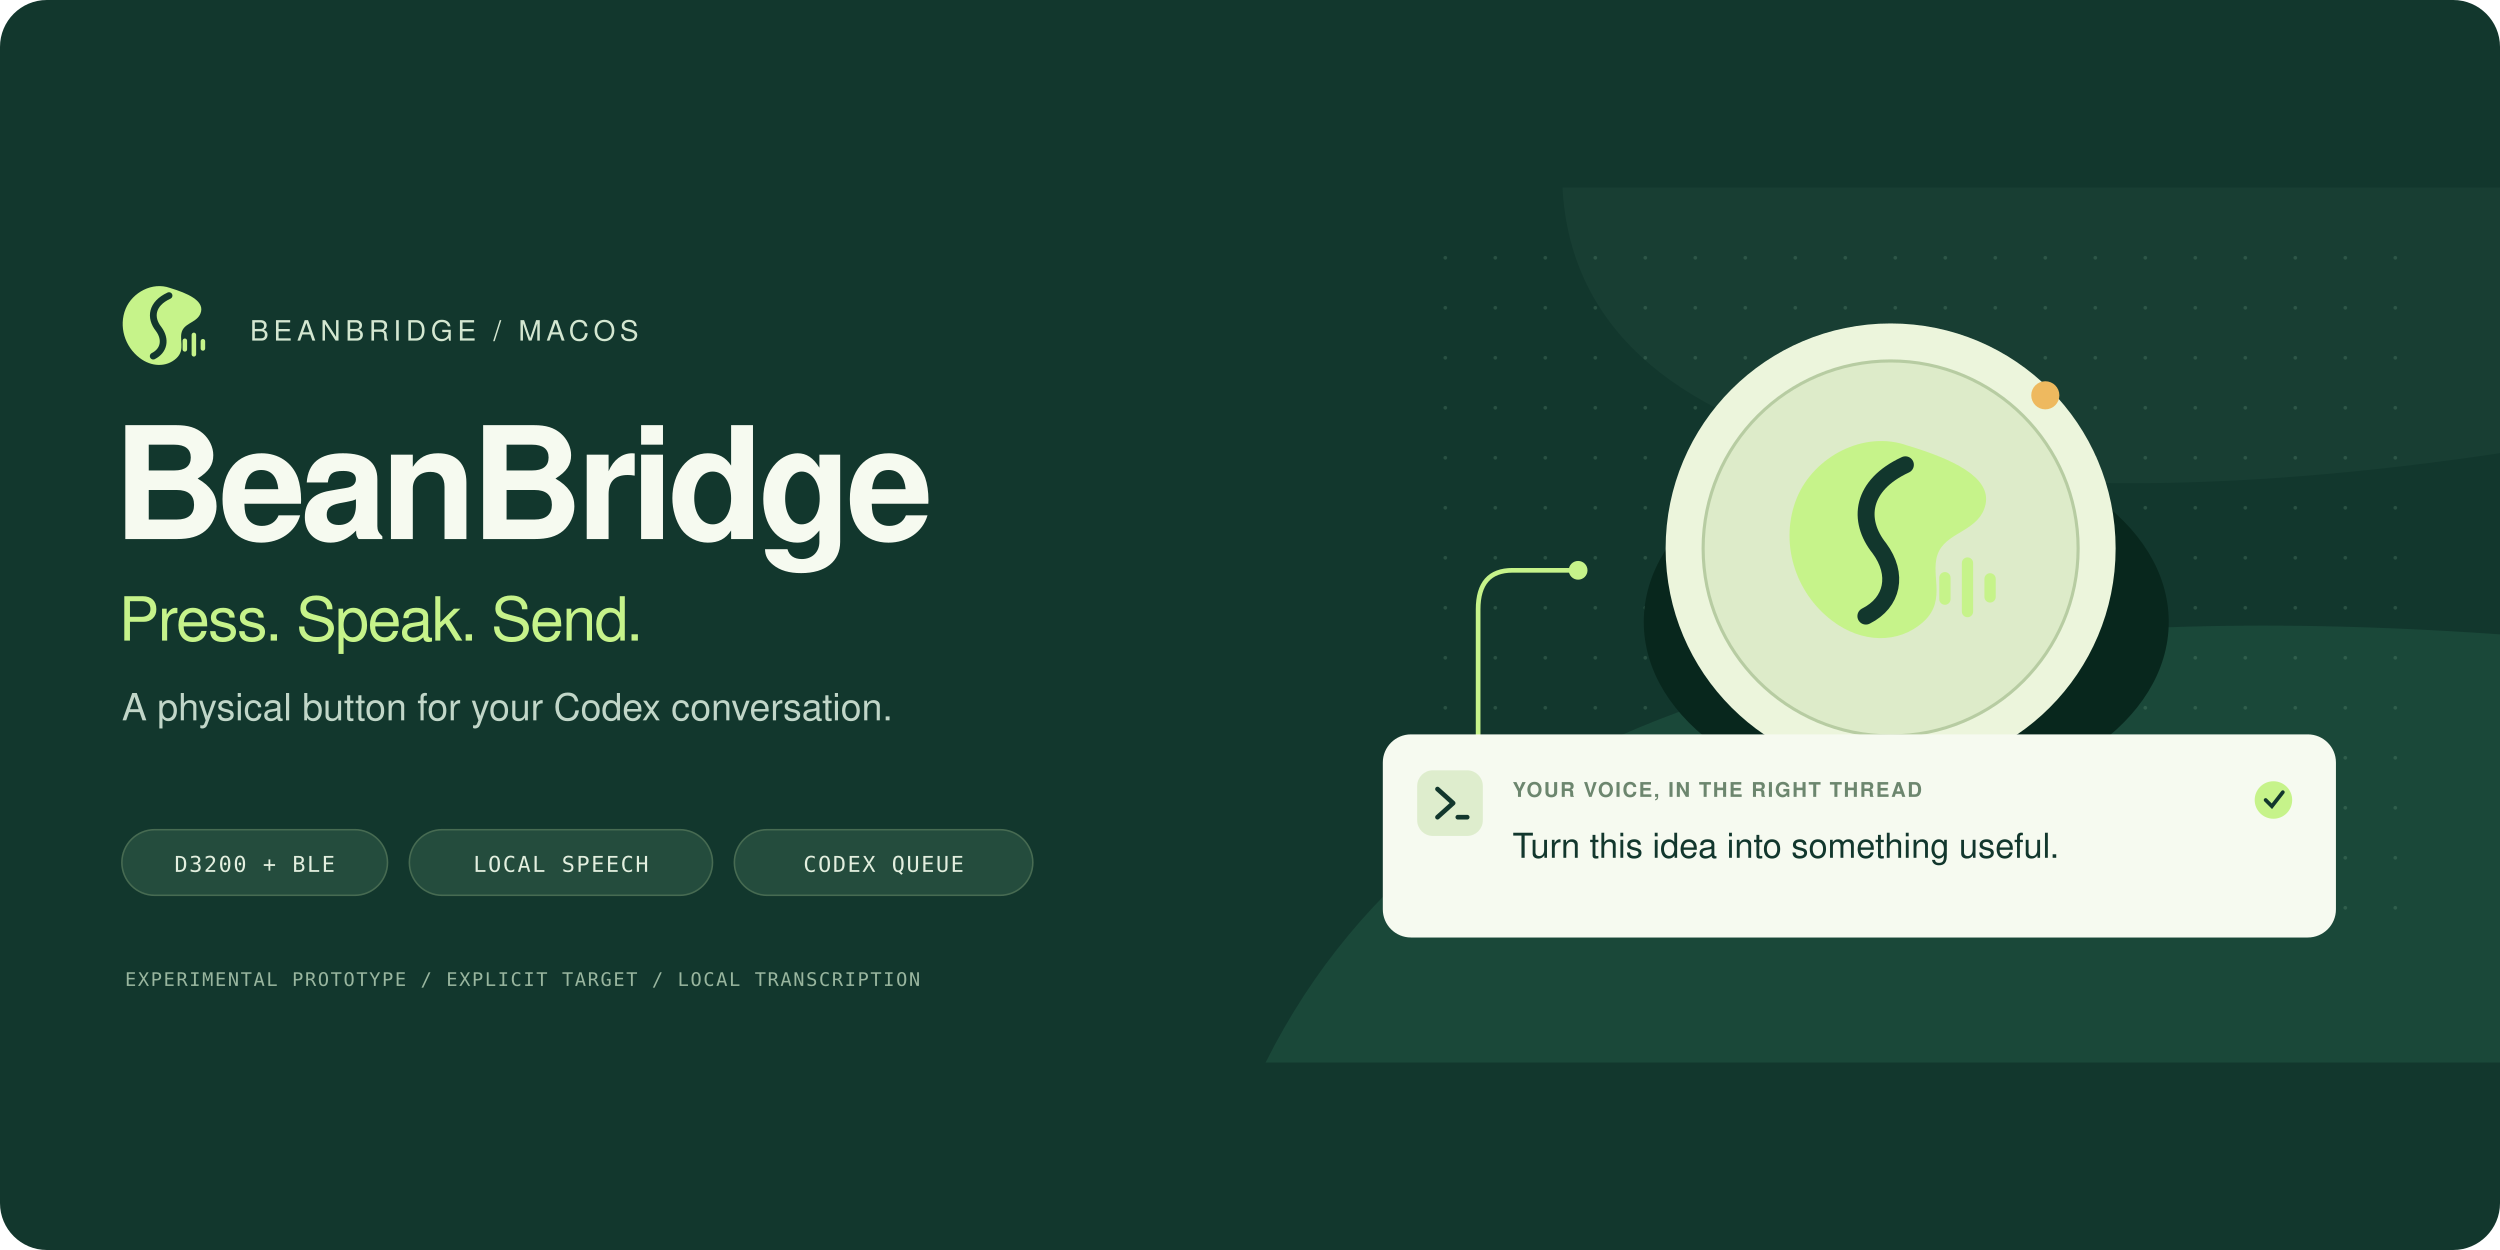
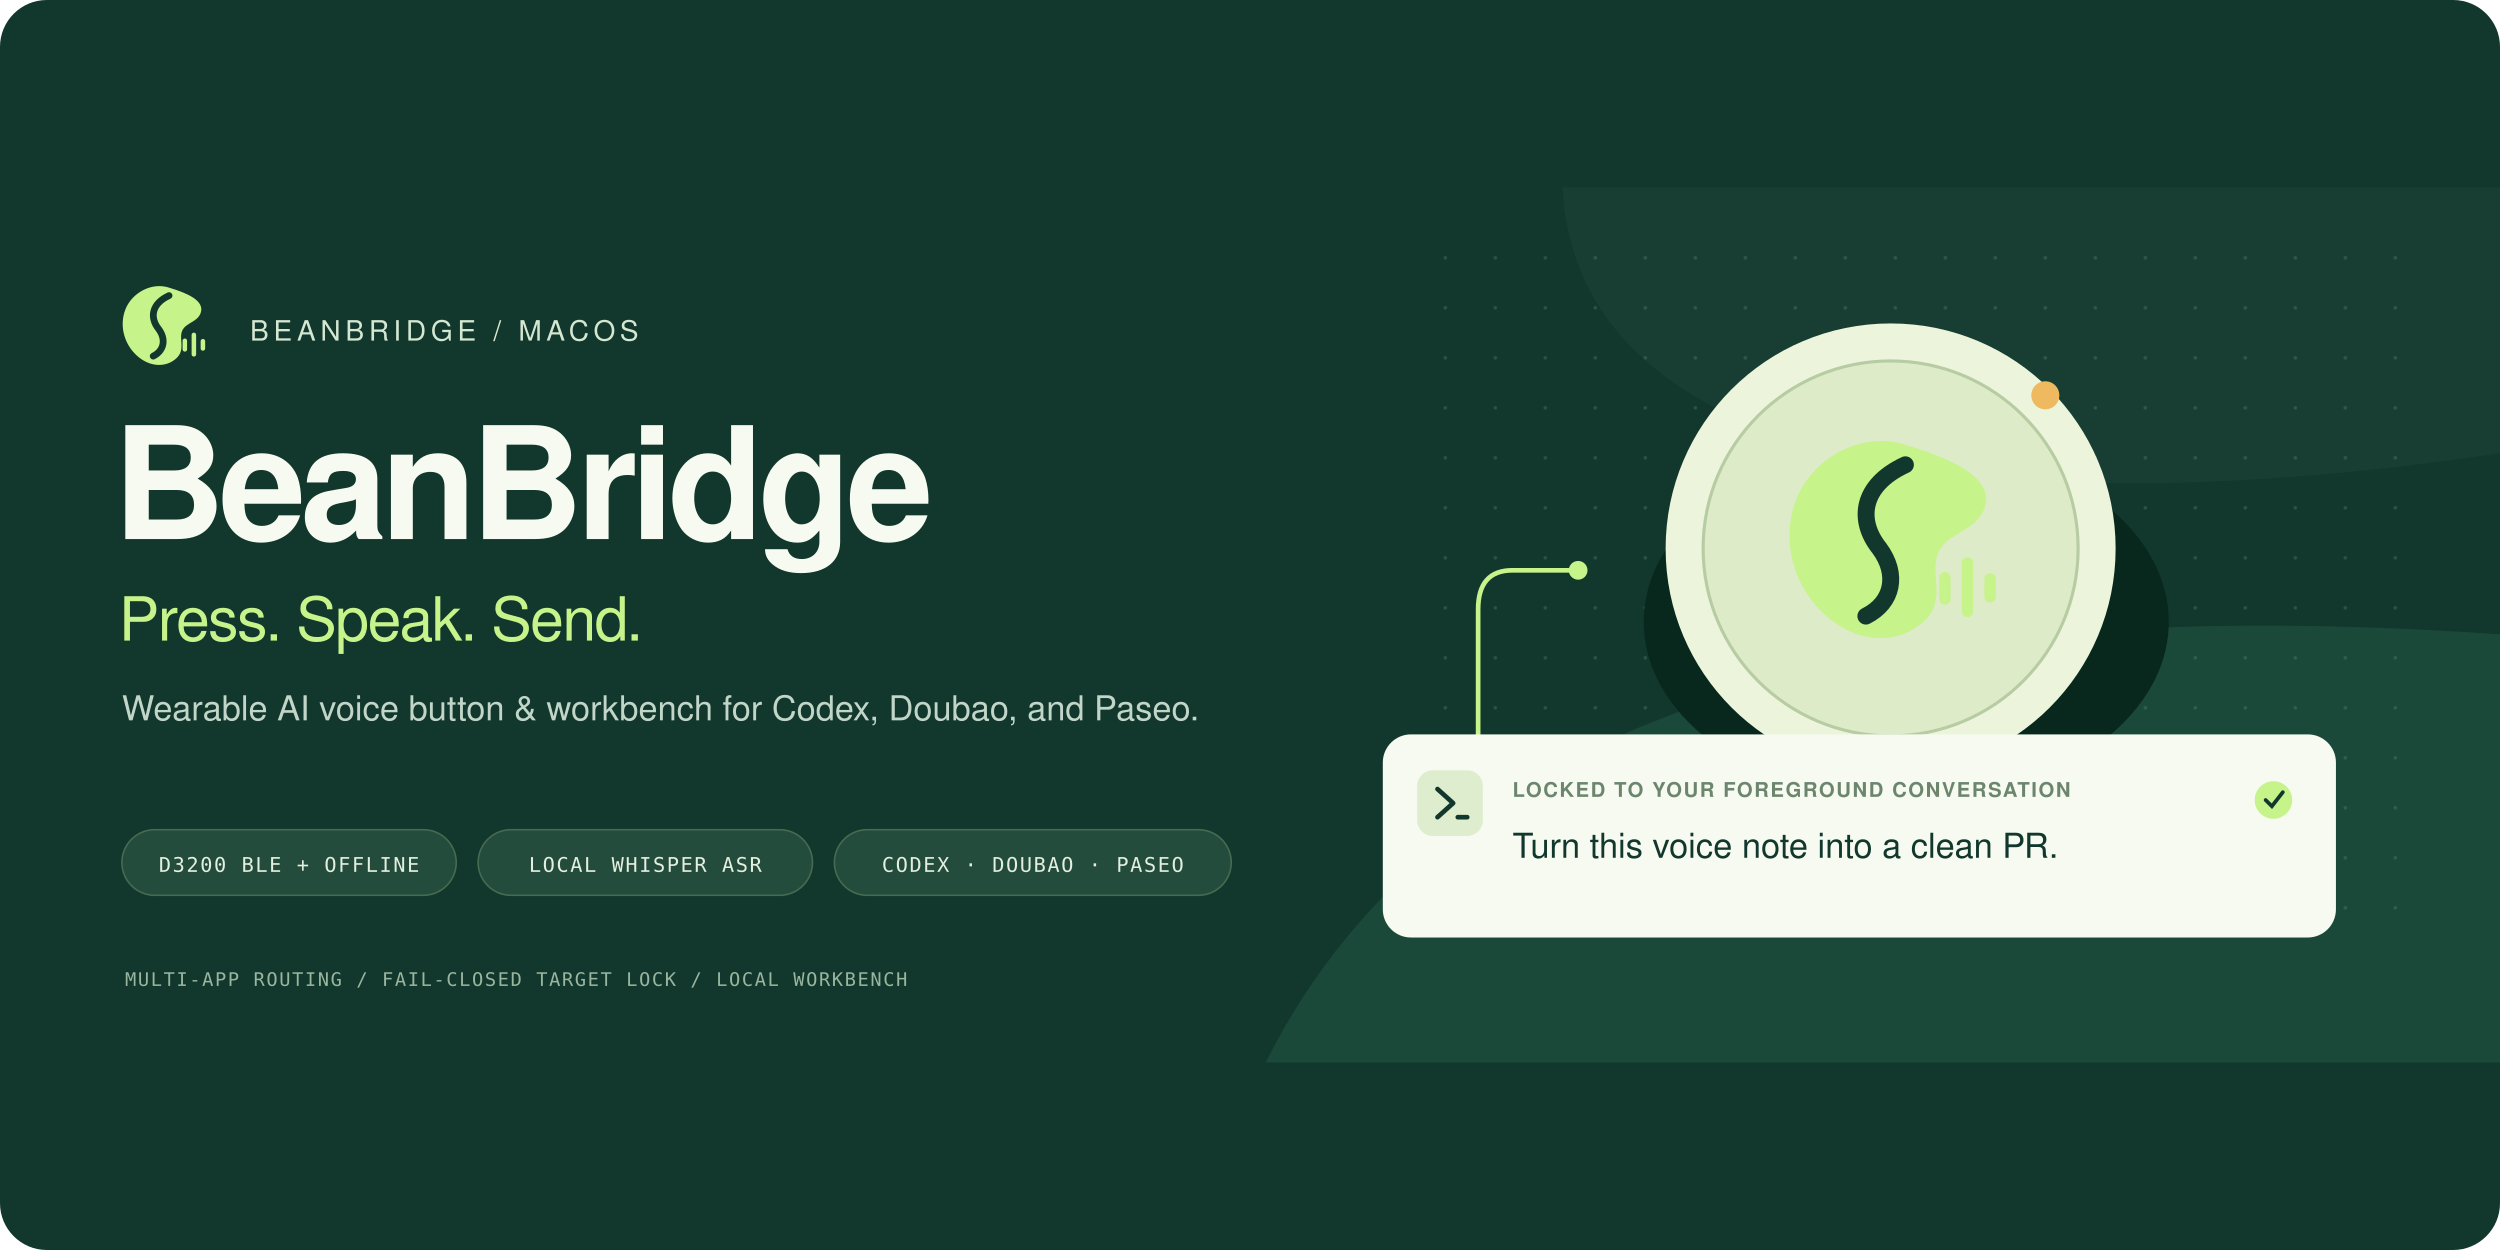
<svg xmlns="http://www.w3.org/2000/svg" width="1280" height="640" viewBox="0 0 1280 640" role="img" aria-label="BeanBridge — Press. Speak. Send.">
  <style>text{font-family:"Helvetica Neue",Helvetica,Arial,sans-serif} .mono{font-family:Menlo,Consolas,monospace}</style>
  <rect width="1280" height="640" rx="24" fill="#12372D" />
  <g transform="translate(0 96.0) scale(0.8)">
    <rect width="1600" height="560" rx="28" fill="#12372D" />
    <path d="M810 560C930 320 1230 260 1600 286V560Z" fill="#1A4839" />
    <path d="M1000 0C1010 190 1300 215 1600 170V0Z" fill="#183E33" />
    <circle cx="925" cy="45" r="1.2" fill="#74A589" opacity=".24" />
    <circle cx="925" cy="77" r="1.2" fill="#74A589" opacity=".24" />
    <circle cx="925" cy="109" r="1.2" fill="#74A589" opacity=".24" />
    <circle cx="925" cy="141" r="1.2" fill="#74A589" opacity=".24" />
    <circle cx="925" cy="173" r="1.2" fill="#74A589" opacity=".24" />
    <circle cx="925" cy="205" r="1.2" fill="#74A589" opacity=".24" />
    <circle cx="925" cy="237" r="1.2" fill="#74A589" opacity=".24" />
    <circle cx="925" cy="269" r="1.2" fill="#74A589" opacity=".24" />
    <circle cx="925" cy="301" r="1.2" fill="#74A589" opacity=".24" />
    <circle cx="925" cy="333" r="1.2" fill="#74A589" opacity=".24" />
    <circle cx="925" cy="365" r="1.2" fill="#74A589" opacity=".24" />
    <circle cx="925" cy="397" r="1.2" fill="#74A589" opacity=".24" />
    <circle cx="925" cy="429" r="1.2" fill="#74A589" opacity=".24" />
    <circle cx="925" cy="461" r="1.2" fill="#74A589" opacity=".24" />
    <circle cx="957" cy="45" r="1.2" fill="#74A589" opacity=".24" />
    <circle cx="957" cy="77" r="1.2" fill="#74A589" opacity=".24" />
    <circle cx="957" cy="109" r="1.2" fill="#74A589" opacity=".24" />
    <circle cx="957" cy="141" r="1.2" fill="#74A589" opacity=".24" />
    <circle cx="957" cy="173" r="1.2" fill="#74A589" opacity=".24" />
    <circle cx="957" cy="205" r="1.2" fill="#74A589" opacity=".24" />
    <circle cx="957" cy="237" r="1.2" fill="#74A589" opacity=".24" />
    <circle cx="957" cy="269" r="1.2" fill="#74A589" opacity=".24" />
    <circle cx="957" cy="301" r="1.2" fill="#74A589" opacity=".24" />
    <circle cx="957" cy="333" r="1.2" fill="#74A589" opacity=".24" />
    <circle cx="957" cy="365" r="1.2" fill="#74A589" opacity=".24" />
    <circle cx="957" cy="397" r="1.2" fill="#74A589" opacity=".24" />
    <circle cx="957" cy="429" r="1.2" fill="#74A589" opacity=".24" />
    <circle cx="957" cy="461" r="1.2" fill="#74A589" opacity=".24" />
    <circle cx="989" cy="45" r="1.2" fill="#74A589" opacity=".24" />
    <circle cx="989" cy="77" r="1.2" fill="#74A589" opacity=".24" />
    <circle cx="989" cy="109" r="1.2" fill="#74A589" opacity=".24" />
    <circle cx="989" cy="141" r="1.2" fill="#74A589" opacity=".24" />
    <circle cx="989" cy="173" r="1.2" fill="#74A589" opacity=".24" />
    <circle cx="989" cy="205" r="1.2" fill="#74A589" opacity=".24" />
    <circle cx="989" cy="237" r="1.2" fill="#74A589" opacity=".24" />
    <circle cx="989" cy="269" r="1.2" fill="#74A589" opacity=".24" />
    <circle cx="989" cy="301" r="1.2" fill="#74A589" opacity=".24" />
    <circle cx="989" cy="333" r="1.2" fill="#74A589" opacity=".24" />
    <circle cx="989" cy="365" r="1.2" fill="#74A589" opacity=".24" />
    <circle cx="989" cy="397" r="1.2" fill="#74A589" opacity=".24" />
    <circle cx="989" cy="429" r="1.2" fill="#74A589" opacity=".24" />
    <circle cx="989" cy="461" r="1.2" fill="#74A589" opacity=".24" />
    <circle cx="1021" cy="45" r="1.2" fill="#74A589" opacity=".24" />
    <circle cx="1021" cy="77" r="1.2" fill="#74A589" opacity=".24" />
    <circle cx="1021" cy="109" r="1.2" fill="#74A589" opacity=".24" />
    <circle cx="1021" cy="141" r="1.2" fill="#74A589" opacity=".24" />
    <circle cx="1021" cy="173" r="1.2" fill="#74A589" opacity=".24" />
    <circle cx="1021" cy="205" r="1.2" fill="#74A589" opacity=".24" />
    <circle cx="1021" cy="237" r="1.2" fill="#74A589" opacity=".24" />
    <circle cx="1021" cy="269" r="1.2" fill="#74A589" opacity=".24" />
    <circle cx="1021" cy="301" r="1.2" fill="#74A589" opacity=".24" />
    <circle cx="1021" cy="333" r="1.2" fill="#74A589" opacity=".24" />
    <circle cx="1021" cy="365" r="1.2" fill="#74A589" opacity=".24" />
    <circle cx="1021" cy="397" r="1.2" fill="#74A589" opacity=".24" />
    <circle cx="1021" cy="429" r="1.2" fill="#74A589" opacity=".24" />
    <circle cx="1021" cy="461" r="1.2" fill="#74A589" opacity=".24" />
    <circle cx="1053" cy="45" r="1.2" fill="#74A589" opacity=".24" />
    <circle cx="1053" cy="77" r="1.2" fill="#74A589" opacity=".24" />
    <circle cx="1053" cy="109" r="1.2" fill="#74A589" opacity=".24" />
    <circle cx="1053" cy="141" r="1.2" fill="#74A589" opacity=".24" />
    <circle cx="1053" cy="173" r="1.2" fill="#74A589" opacity=".24" />
    <circle cx="1053" cy="205" r="1.2" fill="#74A589" opacity=".24" />
    <circle cx="1053" cy="237" r="1.2" fill="#74A589" opacity=".24" />
    <circle cx="1053" cy="269" r="1.2" fill="#74A589" opacity=".24" />
    <circle cx="1053" cy="301" r="1.2" fill="#74A589" opacity=".24" />
    <circle cx="1053" cy="333" r="1.2" fill="#74A589" opacity=".24" />
    <circle cx="1053" cy="365" r="1.2" fill="#74A589" opacity=".24" />
    <circle cx="1053" cy="397" r="1.2" fill="#74A589" opacity=".24" />
    <circle cx="1053" cy="429" r="1.2" fill="#74A589" opacity=".24" />
    <circle cx="1053" cy="461" r="1.2" fill="#74A589" opacity=".24" />
    <circle cx="1085" cy="45" r="1.2" fill="#74A589" opacity=".24" />
    <circle cx="1085" cy="77" r="1.2" fill="#74A589" opacity=".24" />
    <circle cx="1085" cy="109" r="1.2" fill="#74A589" opacity=".24" />
    <circle cx="1085" cy="141" r="1.2" fill="#74A589" opacity=".24" />
    <circle cx="1085" cy="173" r="1.2" fill="#74A589" opacity=".24" />
    <circle cx="1085" cy="205" r="1.2" fill="#74A589" opacity=".24" />
    <circle cx="1085" cy="237" r="1.2" fill="#74A589" opacity=".24" />
    <circle cx="1085" cy="269" r="1.2" fill="#74A589" opacity=".24" />
    <circle cx="1085" cy="301" r="1.2" fill="#74A589" opacity=".24" />
    <circle cx="1085" cy="333" r="1.2" fill="#74A589" opacity=".24" />
    <circle cx="1085" cy="365" r="1.2" fill="#74A589" opacity=".24" />
    <circle cx="1085" cy="397" r="1.2" fill="#74A589" opacity=".24" />
    <circle cx="1085" cy="429" r="1.2" fill="#74A589" opacity=".24" />
    <circle cx="1085" cy="461" r="1.2" fill="#74A589" opacity=".24" />
    <circle cx="1117" cy="45" r="1.2" fill="#74A589" opacity=".24" />
    <circle cx="1117" cy="77" r="1.2" fill="#74A589" opacity=".24" />
    <circle cx="1117" cy="109" r="1.2" fill="#74A589" opacity=".24" />
    <circle cx="1117" cy="141" r="1.2" fill="#74A589" opacity=".24" />
    <circle cx="1117" cy="173" r="1.2" fill="#74A589" opacity=".24" />
    <circle cx="1117" cy="205" r="1.2" fill="#74A589" opacity=".24" />
    <circle cx="1117" cy="237" r="1.2" fill="#74A589" opacity=".24" />
    <circle cx="1117" cy="269" r="1.2" fill="#74A589" opacity=".24" />
    <circle cx="1117" cy="301" r="1.2" fill="#74A589" opacity=".24" />
    <circle cx="1117" cy="333" r="1.2" fill="#74A589" opacity=".24" />
    <circle cx="1117" cy="365" r="1.2" fill="#74A589" opacity=".24" />
    <circle cx="1117" cy="397" r="1.2" fill="#74A589" opacity=".24" />
    <circle cx="1117" cy="429" r="1.2" fill="#74A589" opacity=".24" />
    <circle cx="1117" cy="461" r="1.2" fill="#74A589" opacity=".24" />
    <circle cx="1149" cy="45" r="1.2" fill="#74A589" opacity=".24" />
    <circle cx="1149" cy="77" r="1.2" fill="#74A589" opacity=".24" />
    <circle cx="1149" cy="109" r="1.2" fill="#74A589" opacity=".24" />
    <circle cx="1149" cy="141" r="1.2" fill="#74A589" opacity=".24" />
    <circle cx="1149" cy="173" r="1.2" fill="#74A589" opacity=".24" />
    <circle cx="1149" cy="205" r="1.2" fill="#74A589" opacity=".24" />
    <circle cx="1149" cy="237" r="1.2" fill="#74A589" opacity=".24" />
    <circle cx="1149" cy="269" r="1.2" fill="#74A589" opacity=".24" />
    <circle cx="1149" cy="301" r="1.2" fill="#74A589" opacity=".24" />
    <circle cx="1149" cy="333" r="1.2" fill="#74A589" opacity=".24" />
    <circle cx="1149" cy="365" r="1.2" fill="#74A589" opacity=".24" />
    <circle cx="1149" cy="397" r="1.2" fill="#74A589" opacity=".24" />
    <circle cx="1149" cy="429" r="1.2" fill="#74A589" opacity=".24" />
    <circle cx="1149" cy="461" r="1.2" fill="#74A589" opacity=".24" />
    <circle cx="1181" cy="45" r="1.2" fill="#74A589" opacity=".24" />
    <circle cx="1181" cy="77" r="1.2" fill="#74A589" opacity=".24" />
    <circle cx="1181" cy="109" r="1.2" fill="#74A589" opacity=".24" />
    <circle cx="1181" cy="141" r="1.2" fill="#74A589" opacity=".24" />
    <circle cx="1181" cy="173" r="1.2" fill="#74A589" opacity=".24" />
    <circle cx="1181" cy="205" r="1.2" fill="#74A589" opacity=".24" />
    <circle cx="1181" cy="237" r="1.2" fill="#74A589" opacity=".24" />
    <circle cx="1181" cy="269" r="1.2" fill="#74A589" opacity=".24" />
    <circle cx="1181" cy="301" r="1.2" fill="#74A589" opacity=".24" />
    <circle cx="1181" cy="333" r="1.2" fill="#74A589" opacity=".24" />
    <circle cx="1181" cy="365" r="1.2" fill="#74A589" opacity=".24" />
    <circle cx="1181" cy="397" r="1.2" fill="#74A589" opacity=".24" />
    <circle cx="1181" cy="429" r="1.2" fill="#74A589" opacity=".24" />
    <circle cx="1181" cy="461" r="1.2" fill="#74A589" opacity=".24" />
    <circle cx="1213" cy="45" r="1.2" fill="#74A589" opacity=".24" />
    <circle cx="1213" cy="77" r="1.2" fill="#74A589" opacity=".24" />
    <circle cx="1213" cy="109" r="1.2" fill="#74A589" opacity=".24" />
    <circle cx="1213" cy="141" r="1.2" fill="#74A589" opacity=".24" />
    <circle cx="1213" cy="173" r="1.2" fill="#74A589" opacity=".24" />
    <circle cx="1213" cy="205" r="1.2" fill="#74A589" opacity=".24" />
    <circle cx="1213" cy="237" r="1.2" fill="#74A589" opacity=".24" />
    <circle cx="1213" cy="269" r="1.2" fill="#74A589" opacity=".24" />
    <circle cx="1213" cy="301" r="1.2" fill="#74A589" opacity=".24" />
    <circle cx="1213" cy="333" r="1.2" fill="#74A589" opacity=".24" />
    <circle cx="1213" cy="365" r="1.2" fill="#74A589" opacity=".24" />
    <circle cx="1213" cy="397" r="1.2" fill="#74A589" opacity=".24" />
    <circle cx="1213" cy="429" r="1.2" fill="#74A589" opacity=".24" />
    <circle cx="1213" cy="461" r="1.2" fill="#74A589" opacity=".24" />
    <circle cx="1245" cy="45" r="1.2" fill="#74A589" opacity=".24" />
    <circle cx="1245" cy="77" r="1.2" fill="#74A589" opacity=".24" />
    <circle cx="1245" cy="109" r="1.2" fill="#74A589" opacity=".24" />
    <circle cx="1245" cy="141" r="1.2" fill="#74A589" opacity=".24" />
    <circle cx="1245" cy="173" r="1.2" fill="#74A589" opacity=".24" />
    <circle cx="1245" cy="205" r="1.2" fill="#74A589" opacity=".24" />
    <circle cx="1245" cy="237" r="1.2" fill="#74A589" opacity=".24" />
    <circle cx="1245" cy="269" r="1.2" fill="#74A589" opacity=".24" />
    <circle cx="1245" cy="301" r="1.2" fill="#74A589" opacity=".24" />
    <circle cx="1245" cy="333" r="1.2" fill="#74A589" opacity=".24" />
    <circle cx="1245" cy="365" r="1.2" fill="#74A589" opacity=".24" />
    <circle cx="1245" cy="397" r="1.2" fill="#74A589" opacity=".24" />
    <circle cx="1245" cy="429" r="1.2" fill="#74A589" opacity=".24" />
    <circle cx="1245" cy="461" r="1.2" fill="#74A589" opacity=".24" />
    <circle cx="1277" cy="45" r="1.2" fill="#74A589" opacity=".24" />
    <circle cx="1277" cy="77" r="1.2" fill="#74A589" opacity=".24" />
    <circle cx="1277" cy="109" r="1.2" fill="#74A589" opacity=".24" />
    <circle cx="1277" cy="141" r="1.2" fill="#74A589" opacity=".24" />
    <circle cx="1277" cy="173" r="1.2" fill="#74A589" opacity=".24" />
    <circle cx="1277" cy="205" r="1.2" fill="#74A589" opacity=".24" />
    <circle cx="1277" cy="237" r="1.2" fill="#74A589" opacity=".24" />
    <circle cx="1277" cy="269" r="1.2" fill="#74A589" opacity=".24" />
    <circle cx="1277" cy="301" r="1.2" fill="#74A589" opacity=".24" />
    <circle cx="1277" cy="333" r="1.2" fill="#74A589" opacity=".24" />
    <circle cx="1277" cy="365" r="1.2" fill="#74A589" opacity=".24" />
    <circle cx="1277" cy="397" r="1.2" fill="#74A589" opacity=".24" />
    <circle cx="1277" cy="429" r="1.2" fill="#74A589" opacity=".24" />
    <circle cx="1277" cy="461" r="1.2" fill="#74A589" opacity=".24" />
    <circle cx="1309" cy="45" r="1.2" fill="#74A589" opacity=".24" />
    <circle cx="1309" cy="77" r="1.2" fill="#74A589" opacity=".24" />
    <circle cx="1309" cy="109" r="1.2" fill="#74A589" opacity=".24" />
    <circle cx="1309" cy="141" r="1.2" fill="#74A589" opacity=".24" />
    <circle cx="1309" cy="173" r="1.2" fill="#74A589" opacity=".24" />
    <circle cx="1309" cy="205" r="1.2" fill="#74A589" opacity=".24" />
    <circle cx="1309" cy="237" r="1.2" fill="#74A589" opacity=".24" />
    <circle cx="1309" cy="269" r="1.2" fill="#74A589" opacity=".24" />
    <circle cx="1309" cy="301" r="1.2" fill="#74A589" opacity=".24" />
    <circle cx="1309" cy="333" r="1.2" fill="#74A589" opacity=".24" />
    <circle cx="1309" cy="365" r="1.2" fill="#74A589" opacity=".24" />
    <circle cx="1309" cy="397" r="1.2" fill="#74A589" opacity=".24" />
    <circle cx="1309" cy="429" r="1.2" fill="#74A589" opacity=".24" />
    <circle cx="1309" cy="461" r="1.2" fill="#74A589" opacity=".24" />
    <circle cx="1341" cy="45" r="1.2" fill="#74A589" opacity=".24" />
    <circle cx="1341" cy="77" r="1.2" fill="#74A589" opacity=".24" />
    <circle cx="1341" cy="109" r="1.2" fill="#74A589" opacity=".24" />
    <circle cx="1341" cy="141" r="1.2" fill="#74A589" opacity=".24" />
    <circle cx="1341" cy="173" r="1.2" fill="#74A589" opacity=".24" />
    <circle cx="1341" cy="205" r="1.2" fill="#74A589" opacity=".24" />
    <circle cx="1341" cy="237" r="1.2" fill="#74A589" opacity=".24" />
    <circle cx="1341" cy="269" r="1.2" fill="#74A589" opacity=".24" />
    <circle cx="1341" cy="301" r="1.2" fill="#74A589" opacity=".24" />
    <circle cx="1341" cy="333" r="1.2" fill="#74A589" opacity=".24" />
    <circle cx="1341" cy="365" r="1.2" fill="#74A589" opacity=".24" />
    <circle cx="1341" cy="397" r="1.2" fill="#74A589" opacity=".24" />
    <circle cx="1341" cy="429" r="1.2" fill="#74A589" opacity=".24" />
    <circle cx="1341" cy="461" r="1.2" fill="#74A589" opacity=".24" />
    <circle cx="1373" cy="45" r="1.2" fill="#74A589" opacity=".24" />
    <circle cx="1373" cy="77" r="1.2" fill="#74A589" opacity=".24" />
    <circle cx="1373" cy="109" r="1.2" fill="#74A589" opacity=".24" />
    <circle cx="1373" cy="141" r="1.2" fill="#74A589" opacity=".24" />
    <circle cx="1373" cy="173" r="1.2" fill="#74A589" opacity=".24" />
    <circle cx="1373" cy="205" r="1.2" fill="#74A589" opacity=".24" />
    <circle cx="1373" cy="237" r="1.2" fill="#74A589" opacity=".24" />
    <circle cx="1373" cy="269" r="1.2" fill="#74A589" opacity=".24" />
    <circle cx="1373" cy="301" r="1.2" fill="#74A589" opacity=".24" />
    <circle cx="1373" cy="333" r="1.2" fill="#74A589" opacity=".24" />
    <circle cx="1373" cy="365" r="1.2" fill="#74A589" opacity=".24" />
    <circle cx="1373" cy="397" r="1.2" fill="#74A589" opacity=".24" />
    <circle cx="1373" cy="429" r="1.2" fill="#74A589" opacity=".24" />
    <circle cx="1373" cy="461" r="1.2" fill="#74A589" opacity=".24" />
    <circle cx="1405" cy="45" r="1.2" fill="#74A589" opacity=".24" />
    <circle cx="1405" cy="77" r="1.2" fill="#74A589" opacity=".24" />
    <circle cx="1405" cy="109" r="1.2" fill="#74A589" opacity=".24" />
    <circle cx="1405" cy="141" r="1.2" fill="#74A589" opacity=".24" />
    <circle cx="1405" cy="173" r="1.2" fill="#74A589" opacity=".24" />
    <circle cx="1405" cy="205" r="1.2" fill="#74A589" opacity=".24" />
    <circle cx="1405" cy="237" r="1.2" fill="#74A589" opacity=".24" />
    <circle cx="1405" cy="269" r="1.2" fill="#74A589" opacity=".24" />
    <circle cx="1405" cy="301" r="1.2" fill="#74A589" opacity=".24" />
    <circle cx="1405" cy="333" r="1.2" fill="#74A589" opacity=".24" />
    <circle cx="1405" cy="365" r="1.2" fill="#74A589" opacity=".24" />
    <circle cx="1405" cy="397" r="1.2" fill="#74A589" opacity=".24" />
    <circle cx="1405" cy="429" r="1.2" fill="#74A589" opacity=".24" />
    <circle cx="1405" cy="461" r="1.2" fill="#74A589" opacity=".24" />
    <circle cx="1437" cy="45" r="1.2" fill="#74A589" opacity=".24" />
    <circle cx="1437" cy="77" r="1.2" fill="#74A589" opacity=".24" />
    <circle cx="1437" cy="109" r="1.2" fill="#74A589" opacity=".24" />
    <circle cx="1437" cy="141" r="1.2" fill="#74A589" opacity=".24" />
    <circle cx="1437" cy="173" r="1.2" fill="#74A589" opacity=".24" />
    <circle cx="1437" cy="205" r="1.2" fill="#74A589" opacity=".24" />
    <circle cx="1437" cy="237" r="1.2" fill="#74A589" opacity=".24" />
    <circle cx="1437" cy="269" r="1.2" fill="#74A589" opacity=".24" />
    <circle cx="1437" cy="301" r="1.2" fill="#74A589" opacity=".24" />
    <circle cx="1437" cy="333" r="1.2" fill="#74A589" opacity=".24" />
    <circle cx="1437" cy="365" r="1.2" fill="#74A589" opacity=".24" />
    <circle cx="1437" cy="397" r="1.2" fill="#74A589" opacity=".24" />
    <circle cx="1437" cy="429" r="1.2" fill="#74A589" opacity=".24" />
    <circle cx="1437" cy="461" r="1.2" fill="#74A589" opacity=".24" />
    <circle cx="1469" cy="45" r="1.2" fill="#74A589" opacity=".24" />
    <circle cx="1469" cy="77" r="1.2" fill="#74A589" opacity=".24" />
    <circle cx="1469" cy="109" r="1.2" fill="#74A589" opacity=".24" />
    <circle cx="1469" cy="141" r="1.2" fill="#74A589" opacity=".24" />
    <circle cx="1469" cy="173" r="1.2" fill="#74A589" opacity=".24" />
    <circle cx="1469" cy="205" r="1.2" fill="#74A589" opacity=".24" />
    <circle cx="1469" cy="237" r="1.2" fill="#74A589" opacity=".24" />
    <circle cx="1469" cy="269" r="1.2" fill="#74A589" opacity=".24" />
    <circle cx="1469" cy="301" r="1.2" fill="#74A589" opacity=".24" />
    <circle cx="1469" cy="333" r="1.2" fill="#74A589" opacity=".24" />
    <circle cx="1469" cy="365" r="1.2" fill="#74A589" opacity=".24" />
    <circle cx="1469" cy="397" r="1.2" fill="#74A589" opacity=".24" />
    <circle cx="1469" cy="429" r="1.2" fill="#74A589" opacity=".24" />
    <circle cx="1469" cy="461" r="1.2" fill="#74A589" opacity=".24" />
    <circle cx="1501" cy="45" r="1.2" fill="#74A589" opacity=".24" />
    <circle cx="1501" cy="77" r="1.2" fill="#74A589" opacity=".24" />
    <circle cx="1501" cy="109" r="1.2" fill="#74A589" opacity=".24" />
    <circle cx="1501" cy="141" r="1.2" fill="#74A589" opacity=".24" />
    <circle cx="1501" cy="173" r="1.2" fill="#74A589" opacity=".24" />
    <circle cx="1501" cy="205" r="1.2" fill="#74A589" opacity=".24" />
    <circle cx="1501" cy="237" r="1.2" fill="#74A589" opacity=".24" />
    <circle cx="1501" cy="269" r="1.2" fill="#74A589" opacity=".24" />
    <circle cx="1501" cy="301" r="1.2" fill="#74A589" opacity=".24" />
    <circle cx="1501" cy="333" r="1.2" fill="#74A589" opacity=".24" />
    <circle cx="1501" cy="365" r="1.2" fill="#74A589" opacity=".24" />
    <circle cx="1501" cy="397" r="1.2" fill="#74A589" opacity=".24" />
    <circle cx="1501" cy="429" r="1.2" fill="#74A589" opacity=".24" />
    <circle cx="1501" cy="461" r="1.2" fill="#74A589" opacity=".24" />
    <circle cx="1533" cy="45" r="1.2" fill="#74A589" opacity=".24" />
    <circle cx="1533" cy="77" r="1.2" fill="#74A589" opacity=".24" />
    <circle cx="1533" cy="109" r="1.2" fill="#74A589" opacity=".24" />
    <circle cx="1533" cy="141" r="1.2" fill="#74A589" opacity=".24" />
    <circle cx="1533" cy="173" r="1.2" fill="#74A589" opacity=".24" />
    <circle cx="1533" cy="205" r="1.2" fill="#74A589" opacity=".24" />
    <circle cx="1533" cy="237" r="1.2" fill="#74A589" opacity=".24" />
    <circle cx="1533" cy="269" r="1.2" fill="#74A589" opacity=".24" />
    <circle cx="1533" cy="301" r="1.2" fill="#74A589" opacity=".24" />
    <circle cx="1533" cy="333" r="1.2" fill="#74A589" opacity=".24" />
    <circle cx="1533" cy="365" r="1.2" fill="#74A589" opacity=".24" />
    <circle cx="1533" cy="397" r="1.2" fill="#74A589" opacity=".24" />
    <circle cx="1533" cy="429" r="1.2" fill="#74A589" opacity=".24" />
    <circle cx="1533" cy="461" r="1.2" fill="#74A589" opacity=".24" />
    <g transform="translate(68 53) scale(0.2890625)">
      <rect width="256" height="256" rx="62" fill="#12372D" />
      <path d="M141 39C102 25 58 49 43 85C27 124 41 169 74 194C100 214 133 215 155 195C177 175 159 151 169 132C178 115 205 114 210 91C215 67 181 51 141 39Z" fill="#C6F38A" />
      <path d="M139 56C100 74 96 105 116 130C133 153 128 178 104 190" fill="none" stroke="#12372D" stroke-width="15" stroke-linecap="round" />
      <path d="M174 156V175M194 143V186M214 157V173" fill="none" stroke="#C6F38A" stroke-width="10" stroke-linecap="round" />
    </g>
    <text x="160" y="98" font-size="18" fill="#D4E7D1" font-weight="500" text-anchor="start" letter-spacing="3">BEANBRIDGE / MACOS</text>
    <text x="72" y="225" font-size="100" fill="#F6FAF0" font-weight="600" text-anchor="start" letter-spacing="-4">BeanBridge</text>
    <text x="76" y="290" font-size="39" fill="#C6F38A" font-weight="500" text-anchor="start" letter-spacing="-1">Press. Speak. Send.</text>
-     <text x="78" y="341" font-size="24" fill="#C1D6C8" font-weight="400" text-anchor="start">A physical button for your Codex conversation.</text>
-     <rect x="78" y="411" width="170" height="42" rx="21" fill="#244C3D" stroke="#476B52" />
-     <text x="163.0" y="438" font-size="14" fill="#E3EFDF" font-weight="500" text-anchor="middle" class="mono" letter-spacing="1">D3200 + BLE</text>
-     <rect x="262" y="411" width="194" height="42" rx="21" fill="#244C3D" stroke="#476B52" />
-     <text x="359.0" y="438" font-size="14" fill="#E3EFDF" font-weight="500" text-anchor="middle" class="mono" letter-spacing="1">LOCAL SPEECH</text>
-     <rect x="470" y="411" width="191" height="42" rx="21" fill="#244C3D" stroke="#476B52" />
-     <text x="565.5" y="438" font-size="14" fill="#E3EFDF" font-weight="500" text-anchor="middle" class="mono" letter-spacing="1">CODEX QUEUE</text>
-     <text x="80" y="511" font-size="12" fill="#99B69F" font-weight="400" text-anchor="start" class="mono" letter-spacing="1">EXPERIMENTAL PROTOTYPE  /  EXPLICIT TARGET  /  LOCAL TRANSCRIPTION</text>
+     <text x="78" y="341" font-size="22" fill="#C1D6C8" font-weight="400" text-anchor="start">Wearable AI voice button &amp; workbench for Codex, Doubao, and Paseo.</text>
+     <rect x="78" y="411" width="214" height="42" rx="21" fill="#244C3D" stroke="#476B52" />
+     <text x="185.0" y="438" font-size="13" fill="#E3EFDF" font-weight="500" text-anchor="middle" class="mono" letter-spacing="1">D3200 BLE + OFFLINE</text>
+     <rect x="306" y="411" width="214" height="42" rx="21" fill="#244C3D" stroke="#476B52" />
+     <text x="413.0" y="438" font-size="13" fill="#E3EFDF" font-weight="500" text-anchor="middle" class="mono" letter-spacing="1">LOCAL WHISPER ASR</text>
+     <rect x="534" y="411" width="254" height="42" rx="21" fill="#244C3D" stroke="#476B52" />
+     <text x="661.0" y="438" font-size="13" fill="#E3EFDF" font-weight="500" text-anchor="middle" class="mono" letter-spacing="1">CODEX · DOUBAO · PASEO</text>
+     <text x="80" y="511" font-size="12" fill="#99B69F" font-weight="400" text-anchor="start" class="mono" letter-spacing="1">MULTI-APP ROUTING  /  FAIL-CLOSED TARGET LOCK  /  LOCAL WORKBENCH</text>
    <ellipse cx="1220" cy="278" rx="168" ry="115" fill="#08271D" />
    <circle cx="1210" cy="231" r="144" fill="#ECF5DC" />
    <circle cx="1210" cy="231" r="120" fill="#DDEBC9" stroke="#B7CCA2" stroke-width="2" />
    <g transform="translate(1119 137) scale(0.7226562)">
      <path d="M141 39C102 25 58 49 43 85C27 124 41 169 74 194C100 214 133 215 155 195C177 175 159 151 169 132C178 115 205 114 210 91C215 67 181 51 141 39Z" fill="#C6F38A" />
      <path d="M139 56C100 74 96 105 116 130C133 153 128 178 104 190" fill="none" stroke="#12372D" stroke-width="15" stroke-linecap="round" />
      <path d="M174 156V175M194 143V186M214 157V173" fill="none" stroke="#C6F38A" stroke-width="10" stroke-linecap="round" />
    </g>
    <circle cx="1309" cy="133" r="9" fill="#EEB95F" />
    <path d="M1010 245H968Q946 245 946 270V355" fill="none" stroke="#C6F38A" stroke-width="3" stroke-linecap="round" />
    <circle cx="1010" cy="245" r="6" fill="#C6F38A" />
    <rect x="885" y="350" width="610" height="130" rx="18" fill="#F6FAF0" />
    <rect x="907" y="373" width="42" height="42" rx="10" fill="#DEEDCD" />
    <path d="M920 385L930 394L920 403M933 403H939" fill="none" stroke="#12372D" stroke-width="3" stroke-linecap="round" stroke-linejoin="round" />
-     <text x="968" y="390" font-size="13" fill="#6C866E" font-weight="600" text-anchor="start" letter-spacing="1">YOUR VOICE, IN THE RIGHT THREAD</text>
-     <text x="968" y="429" font-size="22" fill="#12372D" font-weight="500" text-anchor="start">Turn this idea into something useful.</text>
+     <text x="968" y="390" font-size="13" fill="#6C866E" font-weight="600" text-anchor="start" letter-spacing="1">LOCKED TO YOUR FOREGROUND CONVERSATION</text>
+     <text x="968" y="429" font-size="22" fill="#12372D" font-weight="500" text-anchor="start">Turn this voice note into a clean PR.</text>
    <circle cx="1455" cy="392" r="12" fill="#C6F38A" />
    <path d="M1450 392L1454 396L1461 387" fill="none" stroke="#12372D" stroke-width="2.4" stroke-linecap="round" />
  </g>
</svg>
